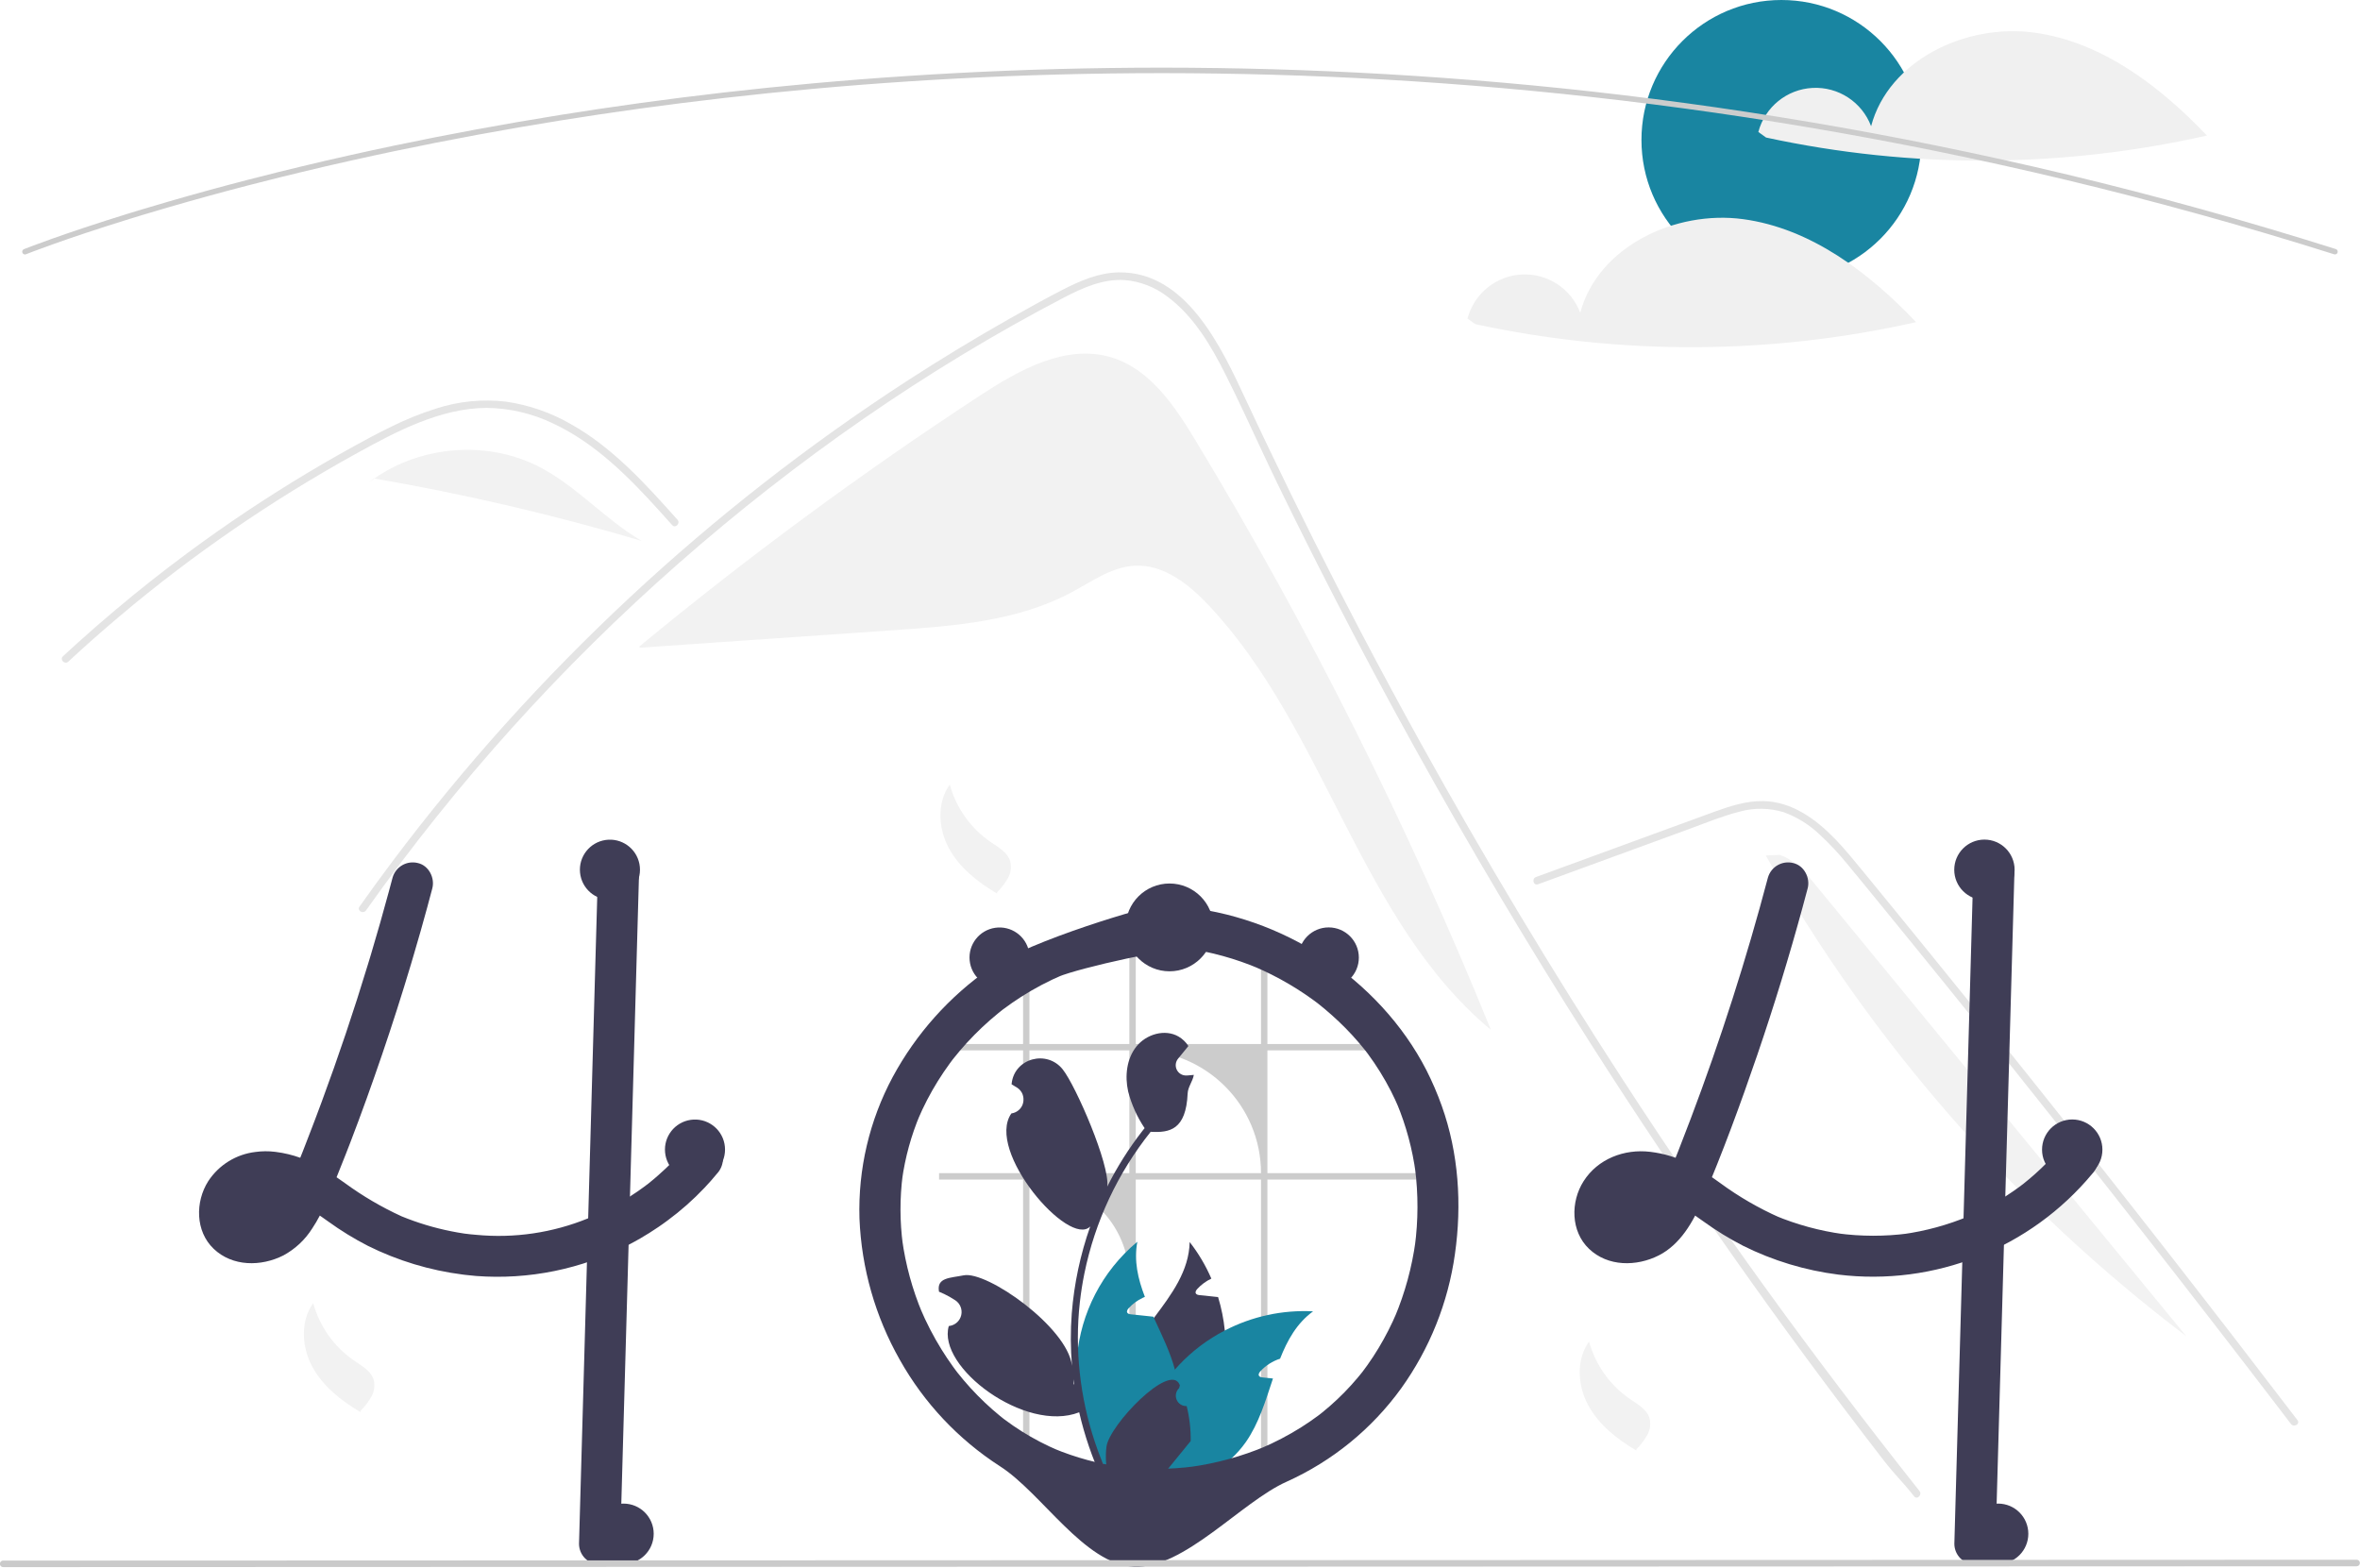
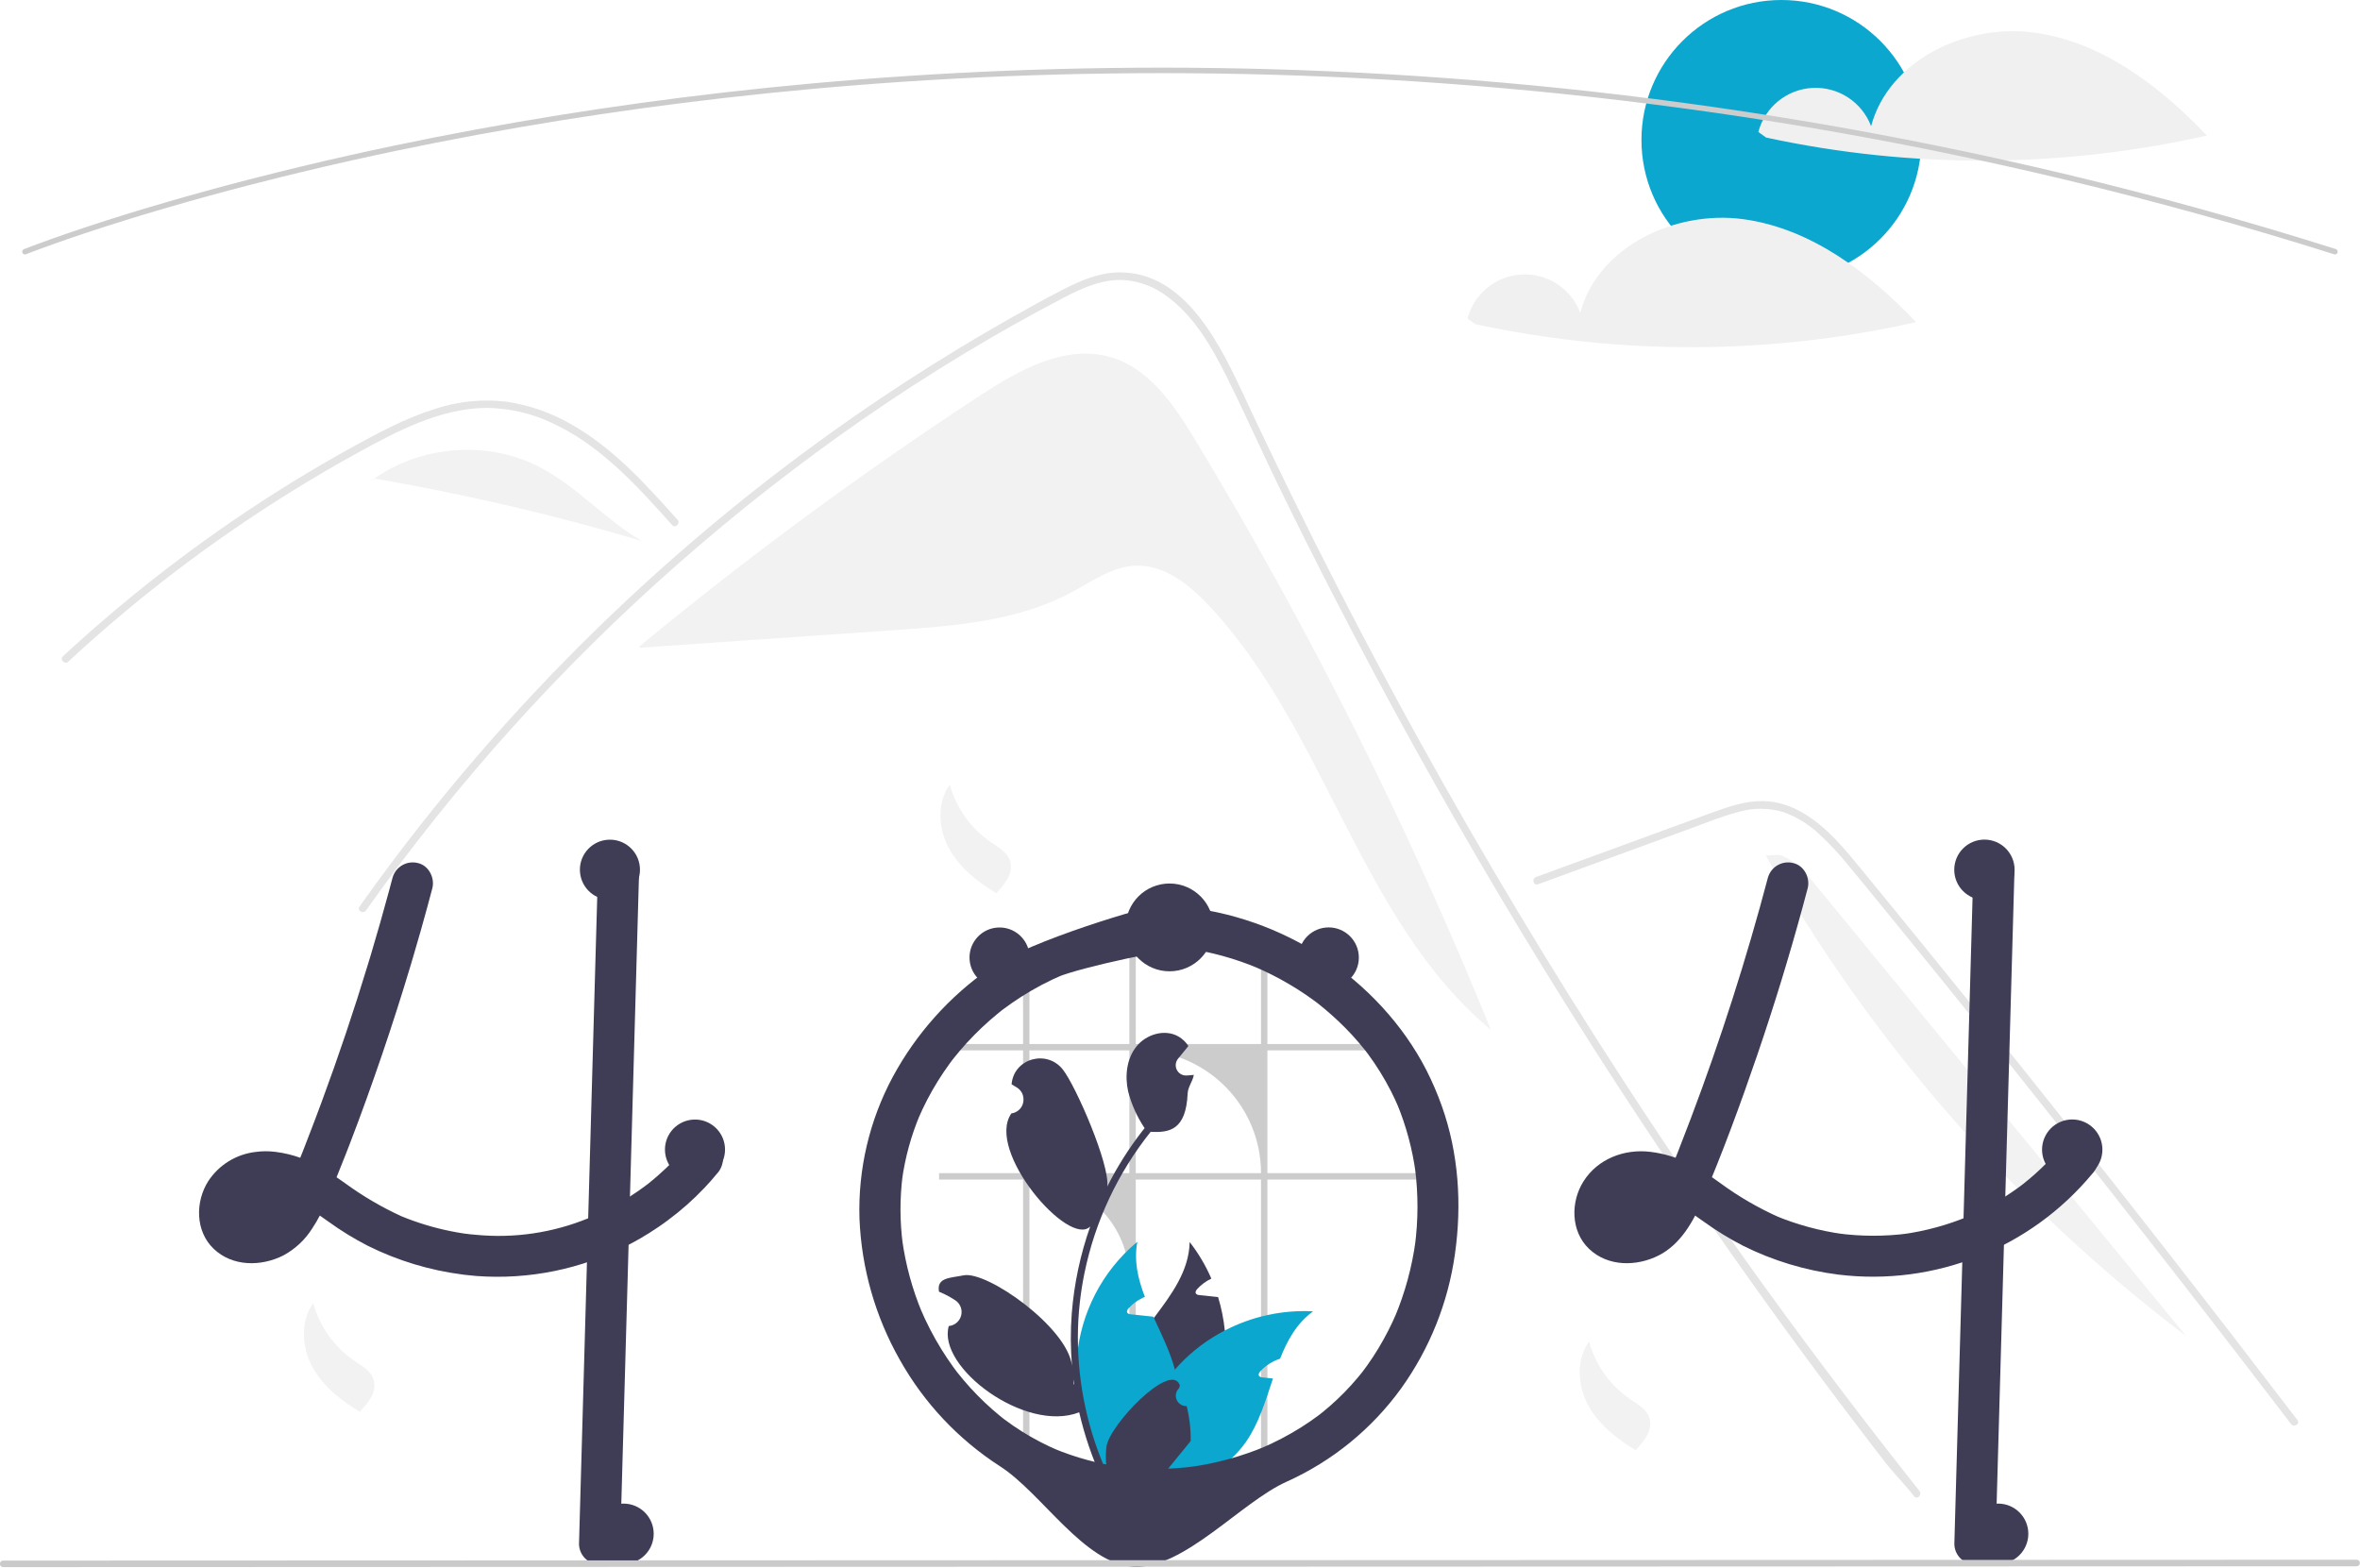
<svg xmlns="http://www.w3.org/2000/svg" data-name="Layer 1" width="860.131" height="571.148" viewBox="0 0 860.131 571.148">
  <path d="M605.67,324.953c-7.669-12.684-16.757-26.228-30.99-30.37-16.482-4.796-33.413,4.732-47.775,14.135a1392.157,1392.157,0,0,0-123.893,91.283l.043.492q46.226-3.188,92.451-6.376c22.265-1.535,45.296-3.283,64.972-13.816,7.467-3.997,14.745-9.336,23.206-9.708,10.512-.462,19.677,6.879,26.88,14.549,42.607,45.371,54.937,114.754,102.738,154.616A1516.995,1516.995,0,0,0,605.67,324.953Z" transform="translate(-169.9343 -164.426)" fill="#f2f2f2" />
  <path d="M867.571,709.781c-4.712-5.95-6.637-7.343-11.285-13.348q-56.764-73.416-106.708-151.792-33.924-53.23-64.483-108.504-14.549-26.278-28.3-52.969-10.67-20.695-20.865-41.638c-1.944-3.988-3.832-7.994-5.711-12.009-4.428-9.442-8.773-18.93-13.439-28.244-5.317-10.616-11.789-21.745-21.553-28.877a29.405,29.405,0,0,0-15.319-5.895c-7.948-.513-15.282,2.769-22.176,6.353-50.439,26.301-97.659,59.276-140.37,96.798A730.778,730.778,0,0,0,303.322,496.247c-1.008,1.439-3.392.064-2.374-1.384q6.009-8.498,12.257-16.813A734.817,734.817,0,0,1,500.805,303.064q18.248-11.826,37.183-22.542c6.362-3.603,12.752-7.16,19.251-10.497,6.371-3.273,13.137-6.215,20.416-6.325,24.77-.385,37.595,27.667,46.405,46.542q4.153,8.911,8.406,17.766,16.075,33.621,33.387,66.628,10.685,20.379,21.837,40.52,34.707,62.718,73.779,122.897c34.506,53.143,68.737,100.089,108.046,149.785C870.596,709.213,868.662,711.175,867.571,709.781Z" transform="translate(-169.9343 -164.426)" fill="#e4e4e4" />
  <path d="M414.916,355.804c-1.439-1.604-2.869-3.209-4.318-4.813-11.422-12.633-23.679-25.118-39.364-32.361a57.11,57.11,0,0,0-23.927-5.546c-8.562.028-16.932,2.273-24.843,5.418-3.74,1.494-7.398,3.19-11.001,4.996-4.116,2.072-8.159,4.281-12.183,6.509q-11.331,6.27-22.368,13.091-21.961,13.572-42.546,29.216-10.671,8.113-20.902,16.758-9.516,8.031-18.646,16.492c-1.302,1.201-3.245-.743-1.944-1.943,1.604-1.494,3.227-2.979,4.85-4.446q6.875-6.215,13.971-12.193,12.939-10.918,26.549-20.993,21.163-15.676,43.783-29.225,11.304-6.765,22.918-12.963c2.338-1.247,4.703-2.466,7.096-3.621a113.116,113.116,0,0,1,16.868-6.866,60.006,60.006,0,0,1,25.476-2.503,66.327,66.327,0,0,1,23.505,8.131c15.401,8.608,27.346,21.919,38.97,34.909C418.033,355.171,416.099,357.124,414.916,355.804Z" transform="translate(-169.9343 -164.426)" fill="#e4e4e4" />
  <path d="M730.477,486.711l36.905-13.498,18.323-6.702c5.968-2.183,11.921-4.667,18.09-6.23a28.539,28.539,0,0,1,16.374.209,37.738,37.738,0,0,1,12.771,7.917,103.64,103.64,0,0,1,10.475,11.186c3.989,4.794,7.92,9.639,11.868,14.467q24.441,29.891,48.563,60.041,24.121,30.15,47.92,60.556,23.857,30.48,47.385,61.216,2.882,3.765,5.76,7.534c1.06,1.388,3.449.02,2.375-1.388Q983.582,650.974,959.549,620.184q-24.092-30.864-48.516-61.466-24.424-30.601-49.179-60.937-6.167-7.558-12.354-15.099c-3.48-4.241-6.92-8.527-10.736-12.474-7.005-7.245-15.758-13.648-26.234-13.822-6.16-.102-12.121,1.852-17.844,3.923-6.17,2.232-12.325,4.506-18.486,6.759l-37.163,13.592-9.291,3.398c-1.649.603-.937,3.262.731,2.652Z" transform="translate(-169.9343 -164.426)" fill="#e4e4e4" />
  <path d="M366.377,334.526c-18.754-9.639-42.771-7.751-60.005,4.291a855.847,855.847,0,0,1,97.371,22.726C390.46,353.759,380.07,341.563,366.377,334.526Z" transform="translate(-169.9343 -164.426)" fill="#f2f2f2" />
  <path d="M306.188,338.784l-3.61,2.935c1.221-1.027,2.491-1.99,3.795-2.901C306.311,338.807,306.249,338.795,306.188,338.784Z" transform="translate(-169.9343 -164.426)" fill="#f2f2f2" />
  <path d="M831.549,486.846c-3.633-4.422-7.56-9.052-12.994-10.848l-5.073.2A575.436,575.436,0,0,0,966.749,651.418Q899.149,569.132,831.549,486.846Z" transform="translate(-169.9343 -164.426)" fill="#f2f2f2" />
  <path d="M516.084,450.367A37.481,37.481,0,0,0,531.015,471.325c2.82,1.92,6.157,3.762,7.122,7.035a8.379,8.379,0,0,1-.874,6.15,24.884,24.884,0,0,1-3.861,5.041l-.137.512c-6.998-4.147-13.656-9.393-17.522-16.551s-4.406-16.539.341-23.145" transform="translate(-169.9343 -164.426)" fill="#f2f2f2" />
  <path d="M749.084,653.367A37.481,37.481,0,0,0,764.015,674.325c2.82,1.92,6.157,3.762,7.122,7.035a8.379,8.379,0,0,1-.874,6.15,24.884,24.884,0,0,1-3.861,5.041l-.137.512c-6.998-4.147-13.656-9.393-17.522-16.551s-4.406-16.539.341-23.145" transform="translate(-169.9343 -164.426)" fill="#f2f2f2" />
  <path d="M284.084,639.367A37.481,37.481,0,0,0,299.015,660.325c2.82,1.92,6.157,3.762,7.122,7.035a8.379,8.379,0,0,1-.874,6.15,24.884,24.884,0,0,1-3.861,5.041l-.137.512c-6.998-4.147-13.656-9.393-17.522-16.551s-4.406-16.539.341-23.145" transform="translate(-169.9343 -164.426)" fill="#f2f2f2" />
-   <circle cx="649.249" cy="51" r="51" fill="#1985a1" />
+   <circle cx="649.249" cy="51" r="51" fill="#0ba7ce" />
  <path d="M911.219,176.296c-24.717-3.341-52.935,10.019-59.341,34.124a21.597,21.597,0,0,0-41.094,2.109l2.83,2.027a372.275,372.275,0,0,0,160.659-.726C957.079,195.76,935.935,179.637,911.219,176.296Z" transform="translate(-169.9343 -164.426)" fill="#f0f0f0" />
  <path d="M805.219,244.296c-24.717-3.341-52.935,10.019-59.341,34.124a21.597,21.597,0,0,0-41.094,2.109l2.83,2.027a372.275,372.275,0,0,0,160.659-.726C851.079,263.76,829.935,247.637,805.219,244.296Z" transform="translate(-169.9343 -164.426)" fill="#f0f0f0" />
  <path d="M1020.946,257.154a.982.982,0,0,1-.302-.047C756.237,173.489,523.199,184.424,374.264,208.321c-20.269,3.251-40.591,7.006-60.404,11.161-5.058,1.06-10.306,2.195-15.597,3.378-6.319,1.407-12.554,2.856-18.532,4.306q-3.873.917-7.595,1.849c-3.758.928-7.572,1.895-11.66,2.957-4.568,1.178-9.209,2.413-13.797,3.672a.442.442,0,0,1-.051.015l0.0.001c-5.183,1.415-10.338,2.871-15.323,4.325-2.698.779-5.304,1.548-7.799,2.307-.279.077-.526.151-.776.228l-.536.163c-.311.095-.617.188-.924.275l-.02.006 0.0.001-.812.252c-.968.293-1.912.579-2.841.864-24.545,7.566-38.038,12.949-38.171,13.002a1,1,0,1,1-.744-1.856c.134-.053,13.693-5.463,38.328-13.058.932-.286,1.879-.572,2.85-.866l.754-.234c.026-.01.052-.018.078-.025.305-.087.61-.18.919-.273l.537-.163c.268-.081.531-.161.801-.235,2.479-.754,5.093-1.524,7.798-2.307,4.987-1.455,10.147-2.911,15.334-4.328.016-.006.033-.01.049-.015v-.001c4.604-1.263,9.263-2.503,13.845-3.685,4.094-1.063,7.915-2.032,11.68-2.962q3.738-.93,7.609-1.853c5.985-1.451,12.233-2.902,18.563-4.312,5.299-1.184,10.556-2.322,15.622-3.383,19.843-4.162,40.198-7.923,60.497-11.179C523.096,182.415,756.467,171.463,1021.246,255.201a1.0 1,0,0,1-.301,1.953Z" transform="translate(-169.9343 -164.426)" fill="#ccc" />
  <path d="M432.923,584.266a6.729,6.729,0,0,0-1.7-2.67,6.43,6.43,0,0,0-.92-.71c-2.61-1.74-6.51-2.13-8.99,0a5.81,5.81,0,0,0-.69.71q-1.11,1.365-2.28,2.67c-1.28,1.46-2.59,2.87-3.96,4.24-.39.38-.78.77-1.18,1.15-.23.23-.46.45-.69.67-.88.84-1.78,1.65-2.69,2.45-.48.43-.96.85-1.45,1.26-.73.61-1.46,1.22-2.2,1.81-.07.05-.14.1-.21.16-.02.01-.03.03-.05.04-.01,0-.02,0-.03.02a.179.179,0,0,0-.07.05c-.22.15-.37.25-.48.34.04-.02.08-.05.12-.07-.18.14-.37.28-.55.42-1.75,1.29-3.54,2.53-5.37,3.69a99.21,99.21,0,0,1-14.22,7.55c-.33.13-.67.27-1.01.4a85.97,85.97,0,0,1-40.85,6.02q-2.13-.165-4.26-.45c-1.64-.24-3.27-.53-4.89-.86a97.932,97.932,0,0,1-18.02-5.44,118.652,118.652,0,0,1-20.66-12.12c-1-.71-2.01-1.42-3.02-2.11,1.15-2.82,2.28-5.64,3.38-8.48.55-1.37,1.08-2.74,1.6-4.12,4.09-10.63,7.93-21.36,11.61-32.13q5.58-16.365,10.53-32.92.51-1.68.99-3.36,2.595-8.745,4.98-17.53c.15-.57.31-1.13.45-1.7q.69-2.52,1.35-5.04c1-3.79-1.26-8.32-5.24-9.23a7.634,7.634,0,0,0-9.22,5.24c-.43,1.62-.86,3.23-1.3,4.85q-3.165,11.745-6.66,23.41-.51,1.68-1.02,3.36-7.71,25.41-16.93,50.31-1.11,3.015-2.25,6.01c-.37.98-.74,1.96-1.12,2.94-.73,1.93-1.48,3.86-2.23,5.79-.43,1.13-.87,2.26-1.31,3.38-.29.71-.57,1.42-.85,2.12a41.809,41.809,0,0,0-8.81-2.12l-.48-.06a27.397,27.397,0,0,0-7.01.06,23.914,23.914,0,0,0-17.24,10.66c-4.77,7.51-4.71,18.25,1.98,24.63,6.89,6.57,17.32,6.52,25.43,2.41a28.351,28.351,0,0,0,10.52-9.86,50.569,50.569,0,0,0,2.74-4.65c.21.14.42.28.63.43.8.56,1.6,1.13,2.39,1.69a111.738,111.738,0,0,0,14.51,8.91,108.359,108.359,0,0,0,34.62,10.47c.27.03.53.07.8.1,1.33.17,2.67.3,4.01.41a103.782,103.782,0,0,0,55.58-11.36q2.175-1.125,4.31-2.36,3.315-1.92,6.48-4.08c1.15-.78,2.27-1.57,3.38-2.4a101.042,101.042,0,0,0,13.51-11.95q2.355-2.475,4.51-5.11a8.061,8.061,0,0,0,2.2-5.3A7.564,7.564,0,0,0,432.923,584.266Zm-165.59,23.82c.21-.15.42-.31.62-.47C267.893,607.766,267.603,607.936,267.333,608.086Zm3.21-3.23c-.23.26-.44.52-.67.78a23.366,23.366,0,0,1-2.25,2.2c-.11.1-.23.2-.35.29a.01.01,0,0,0-.01.01,3.804,3.804,0,0,0-.42.22q-.645.39-1.32.72a17.005,17.005,0,0,1-2.71.75,16.799,16.799,0,0,1-2.13.02h-.02a14.823,14.823,0,0,1-1.45-.4c-.24-.12-.47-.26-.7-.4-.09-.08-.17-.16-.22-.21a2.44,2.44,0,0,1-.27-.29.01.01,0,0,0-.01-.01c-.11-.2-.23-.4-.34-.6a.031.031,0,0,1-.01-.02c-.08-.25-.15-.51-.21-.77a12.511,12.511,0,0,1,.01-1.37,13.467,13.467,0,0,1,.54-1.88,11.068,11.068,0,0,1,.69-1.26c.02-.04.12-.2.23-.38.01-.01.01-.01.01-.02.15-.17.3-.35.46-.51.27-.3.56-.56.85-.83a18.022,18.022,0,0,1,1.75-1.01,19.481,19.481,0,0,1,2.93-.79,24.989,24.989,0,0,1,4.41.04,30.301,30.301,0,0,1,4.1,1.01,36.945,36.945,0,0,1-2.77,4.54C270.623,604.746,270.583,604.806,270.543,604.856Zm-11.12-3.29a2.18,2.18,0,0,1-.31.39A1.409,1.409,0,0,1,259.423,601.566Z" transform="translate(-169.9343 -164.426)" fill="#3f3d56" />
  <path d="M402.863,482.136q-.135,4.71-.27,9.42-.285,10.455-.59,20.92-.315,11.775-.66,23.54-.165,6.075-.34,12.15-.465,16.365-.92,32.72c-.03,1.13-.07,2.25-.1,3.38q-.225,8.115-.45,16.23-.255,8.805-.5,17.61-.18,6.6-.37,13.21-1.35,47.895-2.7,95.79a7.648,7.648,0,0,1-7.5,7.5,7.561,7.561,0,0,1-7.5-7.5q.75-26.94,1.52-53.88.675-24.36,1.37-48.72.225-8.025.45-16.06.345-12.09.68-24.18c.03-1.13.07-2.25.1-3.38.02-.99.05-1.97.08-2.96q.66-23.475,1.32-46.96.27-9.24.52-18.49.3-10.545.6-21.08c.09-3.09.17-6.17.26-9.26a7.648,7.648,0,0,1,7.5-7.5A7.561,7.561,0,0,1,402.863,482.136Z" transform="translate(-169.9343 -164.426)" fill="#3f3d56" />
  <path d="M814.291,484.217a893.238,893.238,0,0,1-28.161,87.941c-3.007,7.946-6.083,15.877-9.371,23.712l.756-1.792a54.583,54.583,0,0,1-5.59,10.612q-.229.321-.467.636,1.166-1.49.443-.589c-.254.301-.505.602-.768.895a23.664,23.664,0,0,1-2.249,2.203q-.301.258-.612.504l.938-.729c-.109.257-.873.597-1.111.743a18.254,18.254,0,0,1-2.405,1.219l1.792-.756a19.086,19.086,0,0,1-4.231,1.161l1.994-.268a17.021,17.021,0,0,1-4.298.046l1.994.268a14.002,14.002,0,0,1-3.405-.917l1.792.756a12.012,12.012,0,0,1-1.679-.896c-.271-.177-1.105-.809-.015.025,1.133.866.146.074-.088-.156-.194-.192-.37-.4-.56-.595-.882-.905.996,1.557.397.499a18.182,18.182,0,0,1-.878-1.637l.756,1.792a11.925,11.925,0,0,1-.728-2.651l.268,1.994a13.651,13.651,0,0,1-.003-3.405l-.268,1.994a15.964,15.964,0,0,1,.995-3.68l-.756,1.792a16.729,16.729,0,0,1,1.178-2.298,6.729,6.729,0,0,1,.729-1.071c.049.016-1.269,1.513-.569.757.183-.198.354-.406.539-.602.296-.314.614-.601.926-.898,1.045-.994-1.462.966-.257.179a19.049,19.049,0,0,1,2.749-1.499l-1.792.756a20.311,20.311,0,0,1,4.995-1.34l-1.994.268a25.628,25.628,0,0,1,6.461.076l-1.994-.268a33.211,33.211,0,0,1,7.892,2.22l-1.792-.756c5.39,2.314,10.163,5.749,14.928,9.118a111.95,111.95,0,0,0,14.506,8.906,108.388,108.388,0,0,0,34.622,10.474,103.933,103.933,0,0,0,92.586-36.752,8.078,8.078,0,0,0,2.197-5.303,7.632,7.632,0,0,0-2.197-5.303c-2.752-2.526-7.949-3.239-10.607,0a95.636,95.636,0,0,1-8.107,8.727q-2.017,1.914-4.142,3.71-1.214,1.026-2.461,2.011c-.393.311-1.619,1.138.263-.197-.431.306-.845.64-1.271.955a99.269,99.269,0,0,1-20.332,11.565l1.792-.756a96.836,96.836,0,0,1-24.171,6.622l1.994-.268a97.643,97.643,0,0,1-25.754-.038l1.994.268a99.8,99.8,0,0,1-24.857-6.77l1.792.756a116.025,116.025,0,0,1-21.736-12.591,86.877,86.877,0,0,0-11.113-6.994,42.824,42.824,0,0,0-14.438-4.389c-9.439-1.111-19.057,2.566-24.246,10.72-4.776,7.505-4.714,18.244,1.974,24.625,6.888,6.572,17.318,6.517,25.436,2.406,7.817-3.959,12.513-12.185,15.815-19.942,7.431-17.455,14.01-35.314,20.14-53.263q9.097-26.637,16.499-53.813.917-3.366,1.807-6.739c1.001-3.789-1.261-8.32-5.238-9.226a7.633,7.633,0,0,0-9.226,5.238Z" transform="translate(-169.9343 -164.426)" fill="#3f3d56" />
  <path d="M889.124,482.136l-2.7,95.793-2.685,95.294-1.518,53.884a7.565,7.565,0,0,0,7.5,7.5,7.649,7.649,0,0,0,7.5-7.5l2.7-95.793,2.685-95.294,1.518-53.884a7.565,7.565,0,0,0-7.5-7.5,7.649,7.649,0,0,0-7.5,7.5Z" transform="translate(-169.9343 -164.426)" fill="#3f3d56" />
  <path d="M629.526,700.361h2.329V594.319h54.329v-2.323H631.855V547.252H673.81q-.923-1.173-1.899-2.317H631.855V515.382c-.77-.328-1.547-.645-2.329-.944V544.935h-45.652V507.07c-.782.036-1.553.09-2.329.155v37.71h-36.42V516.684c-.782.346-1.553.711-2.317,1.093V544.935h-30.616v2.317h30.616v44.744h-30.616v2.323h30.616V700.361h2.317V594.319a36.413,36.413,0,0,1,36.42,36.42v69.622h2.329V594.319h45.652Zm-84.401-108.365V547.252h36.42v44.744Zm38.749,0V547.252h.914a44.741,44.741,0,0,1,44.738,44.744Z" transform="translate(-169.9343 -164.426)" opacity="0.2" />
  <path d="M615.303,668.566a63.059,63.059,0,0,1-20.05,33.7c-.74.64-1.48,1.26-2.25,1.87q-2.805.255-5.57.52c-1.53.14-3.04.29-4.54.43l-.27.03-.19-1.64-.76-6.64a37.623,37.623,0,0,1-3.3-32.44c2.64-7.12,7.42-13.41,12.12-19.65,6.49-8.62,12.8-17.14,13.03-27.65a60.544,60.544,0,0,1,7.9,13.33,16.432,16.432,0,0,0-5.12,3.77c-.41.45-.82,1.08-.54,1.62.24.46.84.57,1.36.63,1.25.13,2.51.26,3.76.39,1,.11,2,.21,3,.32a63.99,63.99,0,0,1,2.45,12.18A61.189,61.189,0,0,1,615.303,668.566Z" transform="translate(-169.9343 -164.426)" fill="#3f3d56" />
-   <path d="M648.503,642.356c-5.9,4.29-9.35,10.46-12.03,17.26a16.628,16.628,0,0,0-7.17,4.58c-.41.45-.82,1.08-.54,1.62.24.46.84.57,1.36.63,1.25.13,2.51.26,3.76.39-2.68,8.04-5.14,16.36-9.88,23.15a36.989,36.989,0,0,1-12.03,10.91,38.492,38.492,0,0,1-4.02,1.99q-7.62.585-14.95,1.25-2.805.255-5.57.52c-1.53.14-3.04.29-4.54.43q-.015-.825,0-1.65a63.304,63.304,0,0,1,15.25-39.86c.45-.52.91-1.03,1.38-1.54a61.792,61.792,0,0,1,16.81-12.7A62.654,62.654,0,0,1,648.503,642.356Z" transform="translate(-169.9343 -164.426)" fill="#1985a1" />
-   <path d="M589.163,699.526l-1.15,3.4-.58,1.73c-1.53.14-3.04.29-4.54.43l-.27.03c-1.66.17-3.31.34-4.96.51-.43-.5-.86-1.01-1.28-1.53a62.03,62.03,0,0,1,8.07-87.11c-1.32,6.91.22,13.53,2.75,20.1-.27.11-.53.22-.78.34a16.432,16.432,0,0,0-5.12,3.77c-.41.45-.82,1.08-.54,1.62.24.46.84.57,1.36.63,1.25.13,2.51.26,3.76.39,1,.11,2,.21,3,.32q.705.075,1.41.15c.07.15.13.29.2.44,2.85,6.18,5.92,12.39,7.65,18.83a43.666,43.666,0,0,1,1.02,4.91A37.604,37.604,0,0,1,589.163,699.526Z" transform="translate(-169.9343 -164.426)" fill="#1985a1" />
+   <path d="M648.503,642.356c-5.9,4.29-9.35,10.46-12.03,17.26a16.628,16.628,0,0,0-7.17,4.58c-.41.45-.82,1.08-.54,1.62.24.46.84.57,1.36.63,1.25.13,2.51.26,3.76.39-2.68,8.04-5.14,16.36-9.88,23.15a36.989,36.989,0,0,1-12.03,10.91,38.492,38.492,0,0,1-4.02,1.99q-7.62.585-14.95,1.25-2.805.255-5.57.52c-1.53.14-3.04.29-4.54.43q-.015-.825,0-1.65a63.304,63.304,0,0,1,15.25-39.86c.45-.52.91-1.03,1.38-1.54a61.792,61.792,0,0,1,16.81-12.7A62.654,62.654,0,0,1,648.503,642.356Z" transform="translate(-169.9343 -164.426)" fill="#0ba7ce" />
+   <path d="M589.163,699.526l-1.15,3.4-.58,1.73c-1.53.14-3.04.29-4.54.43l-.27.03c-1.66.17-3.31.34-4.96.51-.43-.5-.86-1.01-1.28-1.53a62.03,62.03,0,0,1,8.07-87.11c-1.32,6.91.22,13.53,2.75,20.1-.27.11-.53.22-.78.34a16.432,16.432,0,0,0-5.12,3.77c-.41.45-.82,1.08-.54,1.62.24.46.84.57,1.36.63,1.25.13,2.51.26,3.76.39,1,.11,2,.21,3,.32q.705.075,1.41.15c.07.15.13.29.2.44,2.85,6.18,5.92,12.39,7.65,18.83a43.666,43.666,0,0,1,1.02,4.91A37.604,37.604,0,0,1,589.163,699.526Z" transform="translate(-169.9343 -164.426)" fill="#0ba7ce" />
  <path d="M689.821,554.487c-8.609-16.792-21.946-30.921-37.632-41.304a114.237,114.237,0,0,0-52.563-18.38q-3.69-.335-7.399-.393c-2.921-.044-46.866,12.632-61.587,22.982a114.295,114.295,0,0,0-35.333,39.527,102.5,102.5,0,0,0-12.126,51.633,113.564,113.564,0,0,0,14.703,51.476,110.475,110.475,0,0,0,36.444,38.746C549.667,708.561,565.074,734.51,583.183,735.426c18.246.923,39.054-23.555,55.695-30.987a104.425,104.425,0,0,0,41.726-34.005,110.25,110.25,0,0,0,19.599-48.948c2.574-18.083,1.374-36.733-4.801-54.016a111.86,111.86,0,0,0-5.58-12.983c-1.78-3.505-6.996-4.796-10.261-2.691a7.68,7.68,0,0,0-2.691,10.261q1.568,3.088,2.915,6.278l-.756-1.792a101.151,101.151,0,0,1,6.876,25.538l-.268-1.994a109.229,109.229,0,0,1-.066,28.683l.268-1.994a109.734,109.734,0,0,1-7.555,27.674l.756-1.792a104.212,104.212,0,0,1-6.672,13.098q-1.923,3.186-4.081,6.222c-.632.888-1.283,1.761-1.939,2.631-.856,1.136,1.167-1.483.282-.369-.151.19-.3.38-.452.569q-.681.852-1.382,1.688a93.613,93.613,0,0,1-10.176,10.384q-1.366,1.192-2.778,2.331c-.469.378-.932.773-1.421,1.125.019-.013,1.58-1.199.656-.511-.29.216-.579.436-.87.652q-2.91,2.156-5.974,4.092a103.485,103.485,0,0,1-14.756,7.713l1.792-.756a109.215,109.215,0,0,1-27.597,7.552l1.994-.268a108.154,108.154,0,0,1-28.589.051l1.994.268a99.835,99.835,0,0,1-25.095-6.784l1.792.756a93.643,93.643,0,0,1-13.416-6.991q-3.174-2-6.184-4.247c-.286-.214-.57-.43-.855-.645-.915-.691.658.51.67.518a19.169,19.169,0,0,1-1.535-1.225q-1.454-1.184-2.861-2.422a101.989,101.989,0,0,1-10.493-10.709q-1.213-1.434-2.374-2.911c-.335-.426-.947-1.29.404.529-.178-.239-.362-.474-.542-.712q-.647-.858-1.276-1.728-2.203-3.048-4.188-6.246a109.29,109.29,0,0,1-7.805-15.108l.756,1.792a106.588,106.588,0,0,1-7.34-26.837l.268,1.994a97.866,97.866,0,0,1-.048-25.636l-.268,1.994A94.673,94.673,0,0,1,505.276,570.55l-.756,1.792a101.557,101.557,0,0,1,7.195-13.856q2.066-3.323,4.378-6.485.525-.718,1.062-1.428c.324-.428,1.215-1.493-.305.388.149-.184.293-.374.439-.56q1.269-1.608,2.6-3.165A107.402,107.402,0,0,1,530.772,536.215q1.474-1.292,2.995-2.529.691-.562,1.391-1.113c.187-.147.376-.291.562-.439-1.997,1.59-.555.433-.102.093q3.134-2.348,6.435-4.461a103.644,103.644,0,0,1,15.387-8.108l-1.792.756c7.76-3.258,42.141-10.949,48.394-10.11l-1.994-.268A106.225,106.225,0,0,1,628.768,517.419l-1.792-.756a110.313,110.313,0,0,1,12.6,6.329q3.043,1.784,5.967,3.763,1.384.937,2.738,1.915.677.489,1.346.989c.248.185.494.373.741.558,1.039.779-1.431-1.128-.342-.267a110.843,110.843,0,0,1,10.368,9.253q2.401,2.445,4.637,5.045,1.147,1.334,2.246,2.708c.364.455,1.605,2.101.084.085.372.493.747.982,1.114,1.479a97.977,97.977,0,0,1,8.392,13.538c1.793,3.498,6.987,4.802,10.261,2.691A7.677,7.677,0,0,0,689.821,554.487Z" transform="translate(-169.9343 -164.426)" fill="#3f3d56" />
  <path d="M602.431,676.882a3.78,3.78,0,0,1-2.739-6.551c.095-.379.164-.651.259-1.03q-.051-.124-.103-.247c-3.48-8.298-25.685,14.833-26.645,22.632a30.029,30.029,0,0,0,.527,10.328A120.392,120.392,0,0,1,562.778,652.01a116.202,116.202,0,0,1,.721-12.963q.597-5.293,1.657-10.511a121.787,121.787,0,0,1,24.151-51.616c6.874.384,12.898-.663,13.48-13.985.103-2.37,1.861-4.422,2.248-6.756-.656.086-1.323.14-1.979.183-.204.011-.42.021-.624.032l-.077.003a3.745,3.745,0,0,1-3.076-6.101q.425-.523.851-1.046c.43-.538.871-1.065,1.302-1.603a1.865,1.865,0,0,0,.14-.161c.495-.613.99-1.216,1.485-1.829a10.829,10.829,0,0,0-3.55-3.432c-4.959-2.905-11.801-.893-15.384,3.593-3.593,4.486-4.271,10.779-3.023,16.384a43.398,43.398,0,0,0,6.003,13.383c-.269.344-.549.678-.818,1.022a122.574,122.574,0,0,0-12.794,20.268c1.016-7.939-11.412-36.608-16.218-42.681-5.773-7.294-17.611-4.111-18.628,5.136q-.015.134-.029.268,1.071.604,2.096,1.282a5.127,5.127,0,0,1-2.067,9.33l-.105.016c-9.556,13.644,21.077,49.155,28.745,41.181a125.11,125.11,0,0,0-6.734,31.693,118.664,118.664,0,0,0,.086,19.16l-.032-.226C558.902,648.154,529.674,627.514,521.139,629.233c-4.917.99-9.76.765-9.013,5.725q.018.119.036.237a34.442,34.442,0,0,1,3.862,1.861q1.071.604,2.096,1.282a5.127,5.127,0,0,1-2.067,9.33l-.105.016c-.075.011-.14.022-.215.032-4.35,14.966,27.907,39.12,47.518,31.435h.011a125.075,125.075,0,0,0,8.402,24.528H601.679c.108-.334.204-.678.301-1.011a34.102,34.102,0,0,1-8.305-.495c2.227-2.733,4.454-5.487,6.681-8.219a1.861,1.861,0,0,0,.14-.161c1.13-1.398,2.27-2.786,3.399-4.185l.001-.002a49.952,49.952,0,0,0-1.464-12.725Zm-34.371-67.613.016-.021-.016.043Zm-6.648,59.932-.258-.581c.011-.42.011-.839,0-1.269,0-.118-.021-.237-.021-.355.097.742.183,1.485.29,2.227Z" transform="translate(-169.9343 -164.426)" fill="#3f3d56" />
  <circle cx="95.249" cy="439" r="11" fill="#3f3d56" />
  <circle cx="227.249" cy="559" r="11" fill="#3f3d56" />
  <circle cx="728.249" cy="559" r="11" fill="#3f3d56" />
  <circle cx="755.249" cy="419" r="11" fill="#3f3d56" />
  <circle cx="723.249" cy="317" r="11" fill="#3f3d56" />
  <path d="M434.183,583.426a10.949,10.949,0,1,1-.21-2.16A10.992,10.992,0,0,1,434.183,583.426Z" transform="translate(-169.9343 -164.426)" fill="#3f3d56" />
  <circle cx="484.249" cy="349" r="11" fill="#3f3d56" />
  <path d="M545.183,513.426a10.949,10.949,0,1,1-.21-2.16A10.992,10.992,0,0,1,545.183,513.426Z" transform="translate(-169.9343 -164.426)" fill="#3f3d56" />
  <path d="M403.183,481.426a10.949,10.949,0,1,1-.21-2.16A10.992,10.992,0,0,1,403.183,481.426Z" transform="translate(-169.9343 -164.426)" fill="#3f3d56" />
  <circle cx="599.249" cy="443" r="11" fill="#3f3d56" />
  <circle cx="426.249" cy="338" r="16" fill="#3f3d56" />
  <path d="M1028.875,735.267l-857.75.307a1.191,1.191,0,1,1,0-2.381l857.75-.307a1.191,1.191,0,0,1,0,2.381Z" transform="translate(-169.9343 -164.426)" fill="#cacaca" />
</svg>
